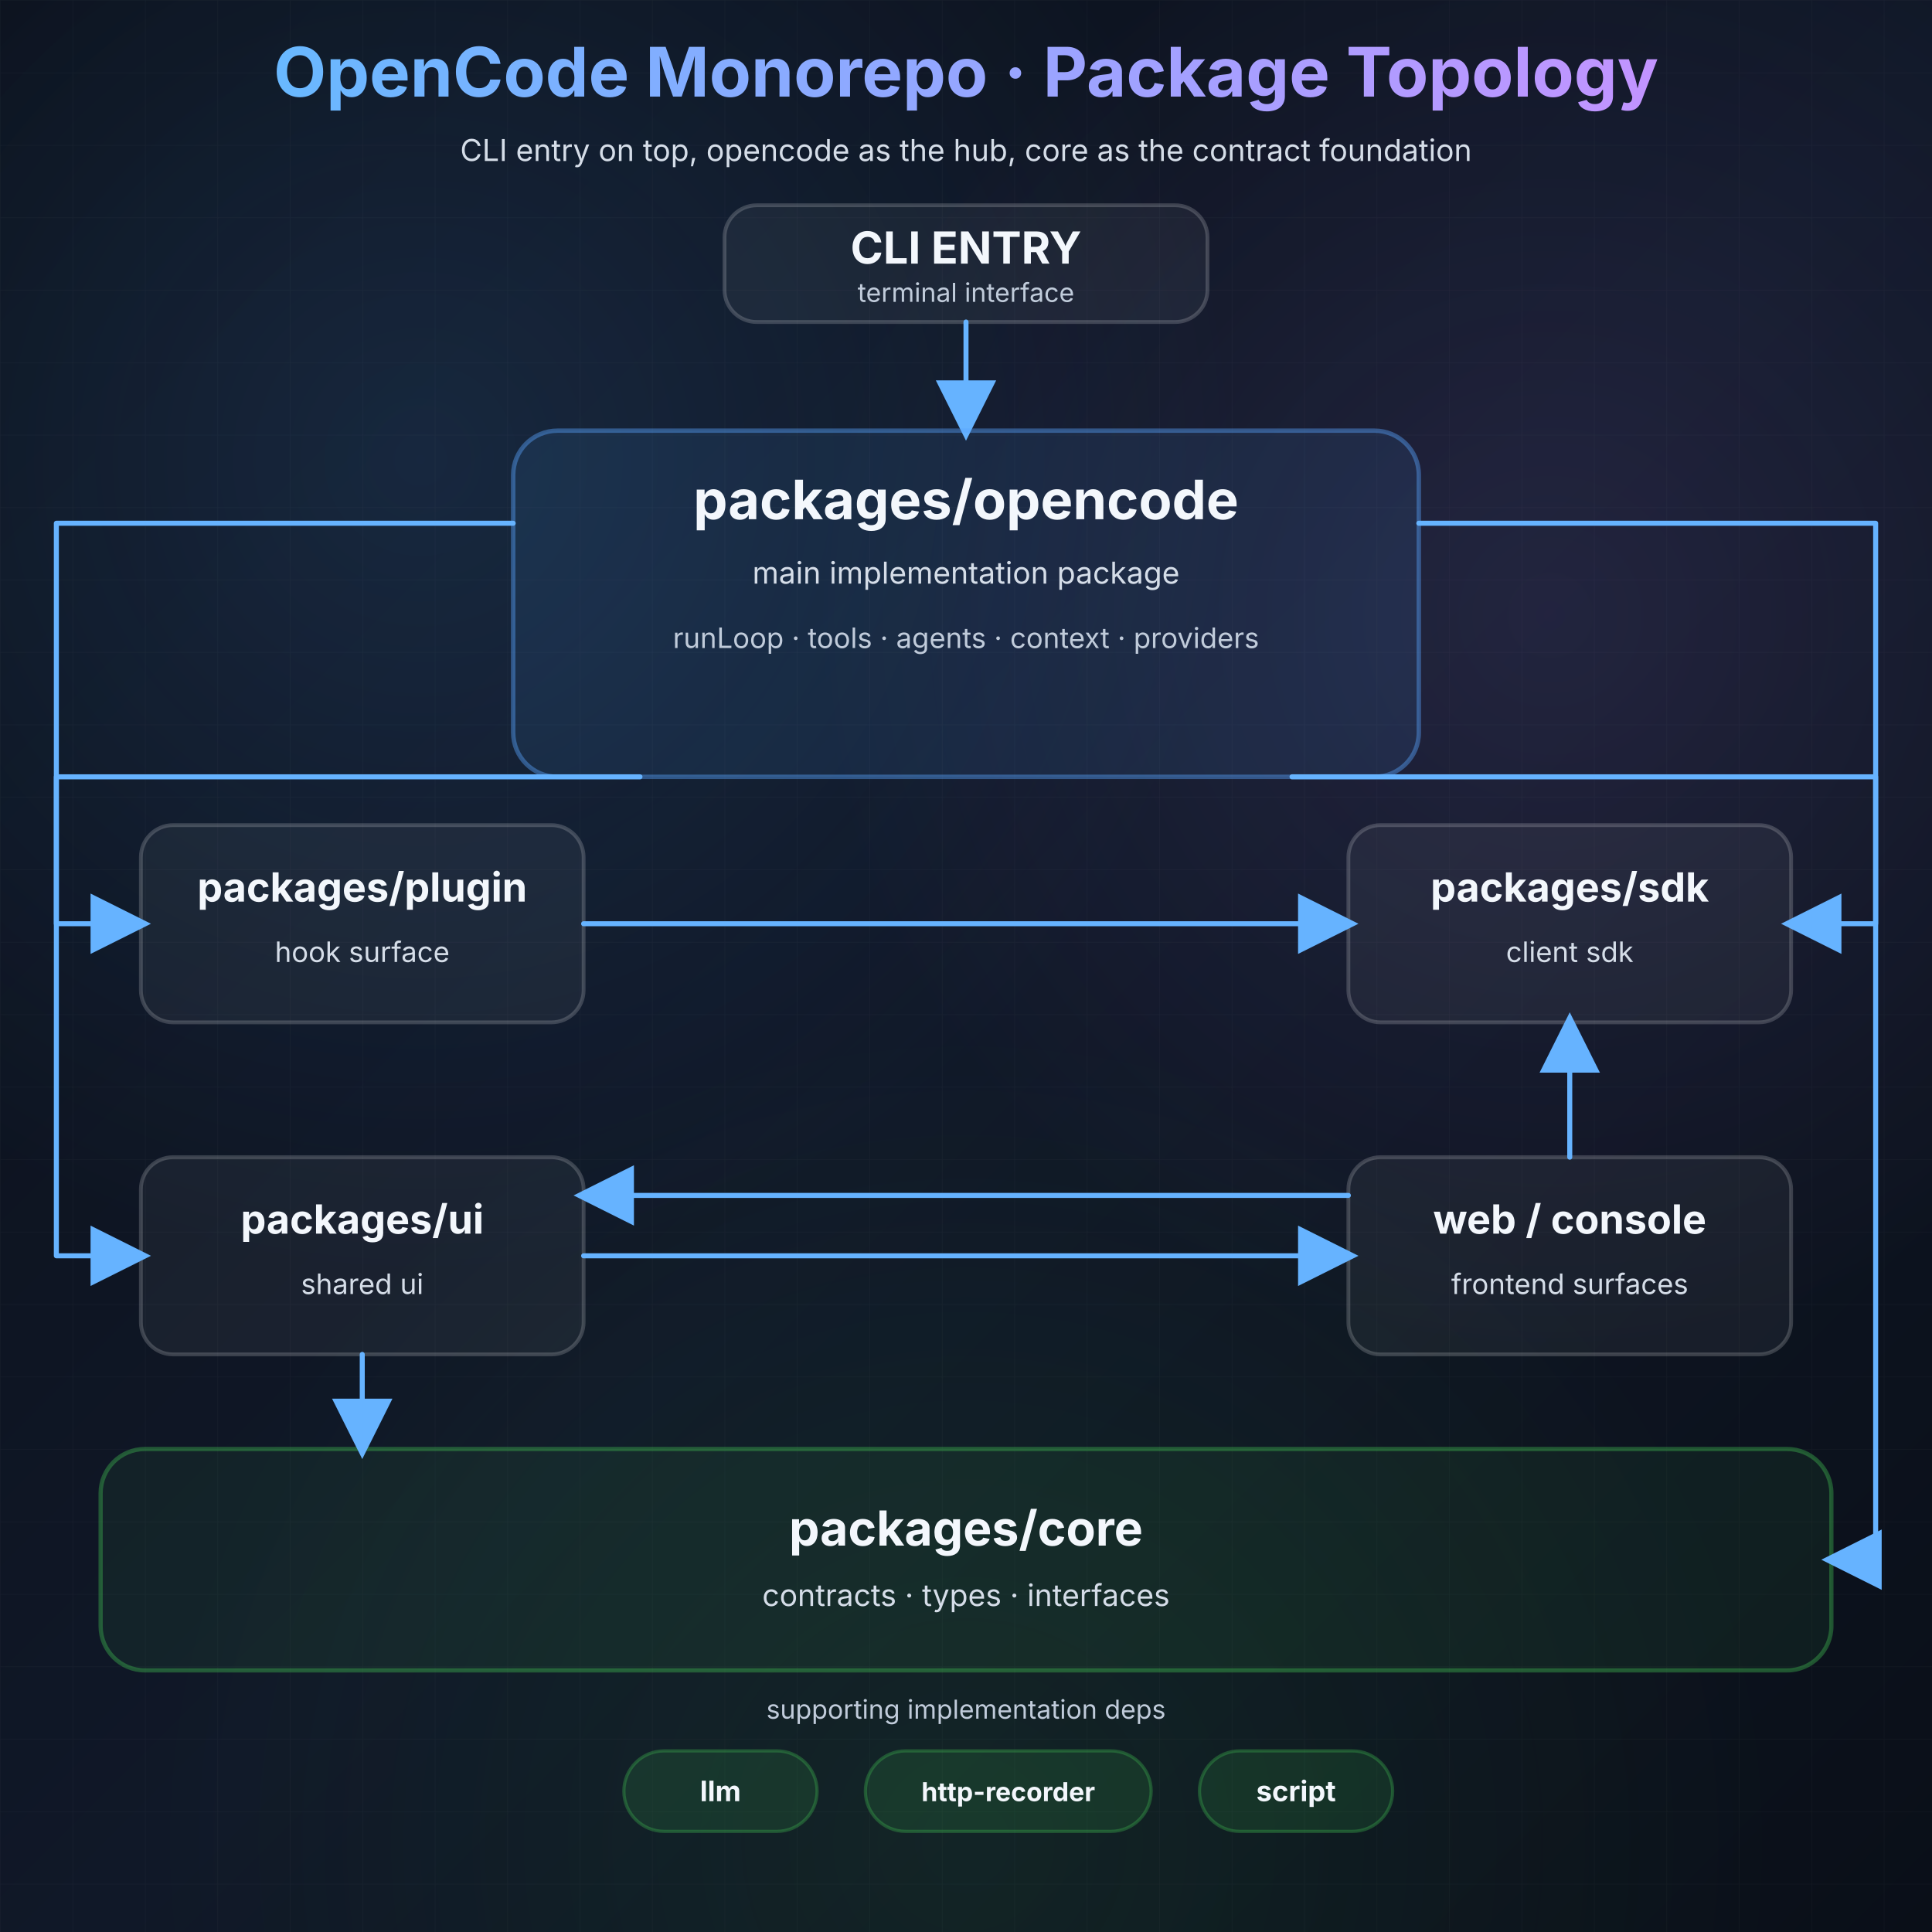
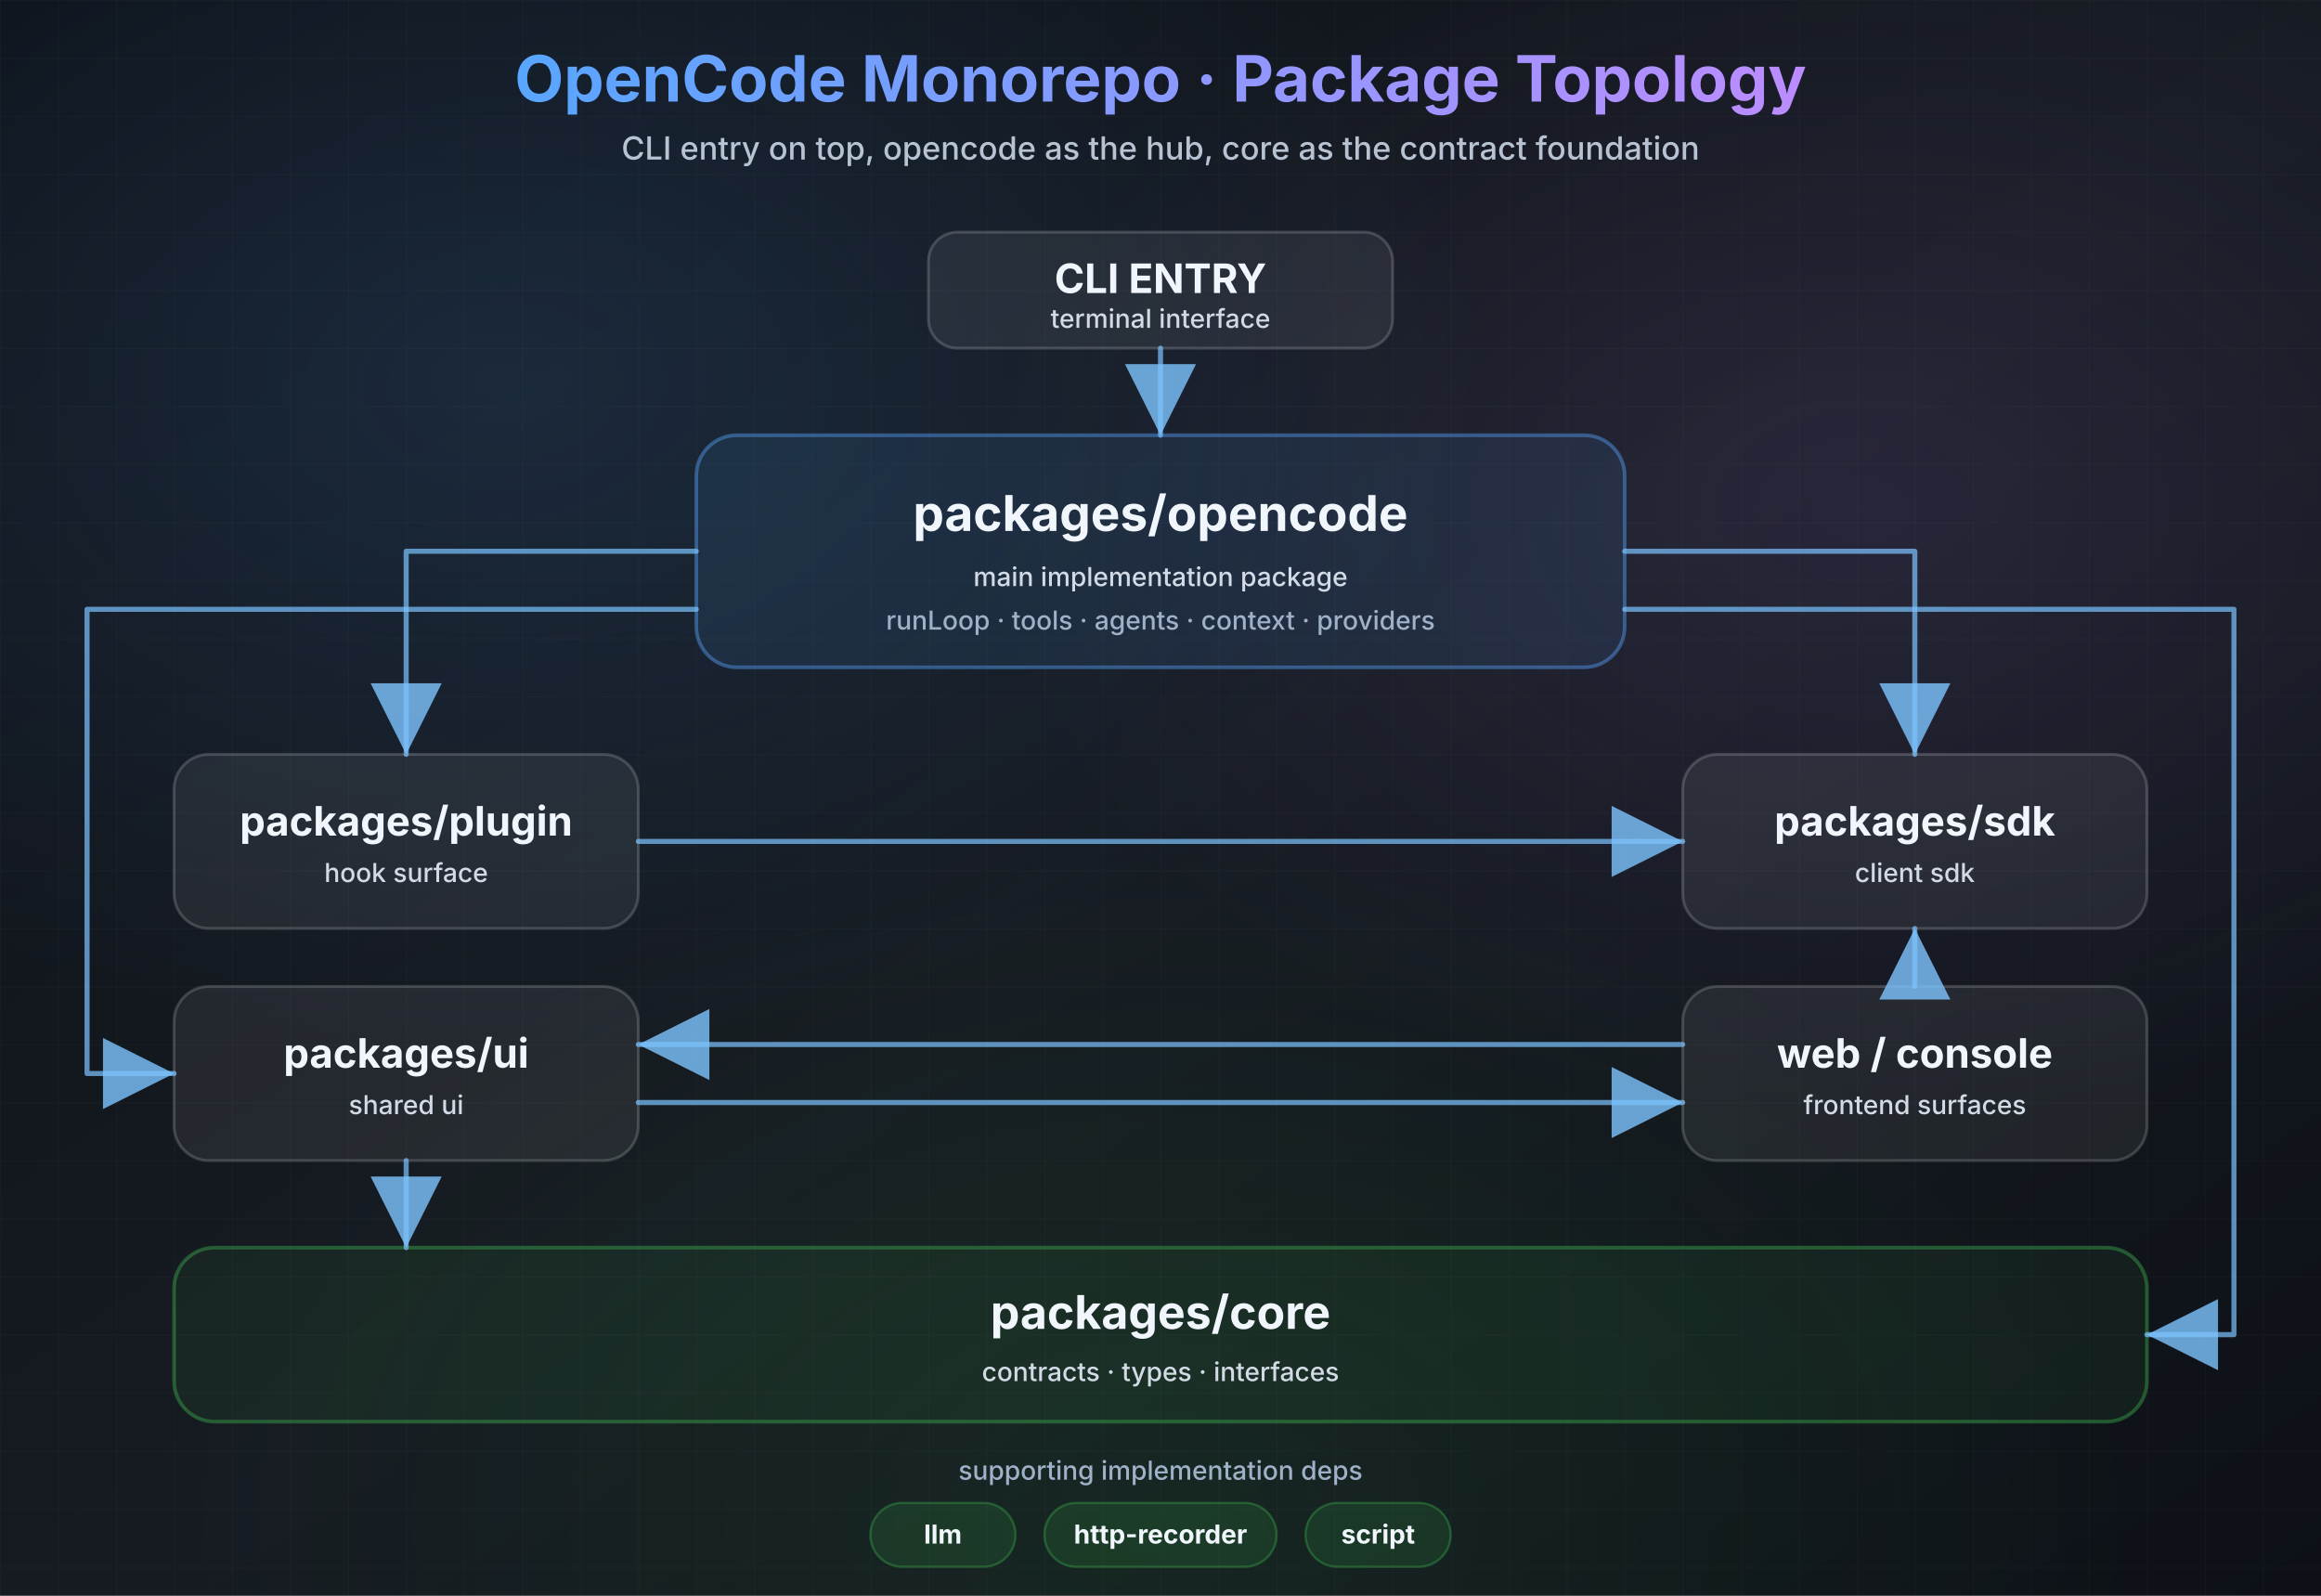
- <svg xmlns="http://www.w3.org/2000/svg" viewBox="0 0 960 960" width="960" height="960" role="img" aria-label="OpenCode Monorepo Package Topology">
+ <svg xmlns="http://www.w3.org/2000/svg" viewBox="0 0 1600 1100" width="1600" height="1100" role="img" aria-label="OpenCode Monorepo Package Topology">
  <style>
-     text { font-family: "Inter", "SF Pro Display", -apple-system, "Segoe UI", Arial, sans-serif; }
-     .title { fill: url(#titleGrad); }
-     .text-1 { fill: #f3f7fc; }
-     .text-2 { fill: #d5dde8; }
-     .text-3 { fill: #c0cbda; }
-     .card { fill: rgba(255,255,255,0.05); stroke: rgba(255,255,255,0.18); stroke-width: 1.9; }
-     .hub { fill: rgba(88,166,255,0.09); stroke: rgba(88,166,255,0.42); stroke-width: 2.2; }
-     .core { fill: rgba(63,185,80,0.08); stroke: rgba(63,185,80,0.40); stroke-width: 2.1; }
+     text { font-family: "Inter", "SF Pro Display", -apple-system, BlinkMacSystemFont, "Segoe UI", sans-serif; }
+     .title { font-size: 44px; font-weight: 700; fill: url(#titleGrad); }
+     .subtitle { font-size: 22px; font-weight: 500; fill: #b7c3d2; }
+     .card-title { font-size: 28px; font-weight: 700; fill: #f0f6fc; }
+     .card-meta { font-size: 18px; font-weight: 500; fill: #d2dbe5; }
+     .card { fill: rgba(255,255,255,0.07); stroke: rgba(255,255,255,0.17); stroke-width: 2; }
+     .card-hub { fill: rgba(88,166,255,0.09); stroke: rgba(88,166,255,0.42); stroke-width: 2.5; }
+     .card-core { fill: rgba(63,185,80,0.08); stroke: rgba(63,185,80,0.40); stroke-width: 2.5; }
    .capsule { fill: rgba(63,185,80,0.14); stroke: rgba(63,185,80,0.34); stroke-width: 1.6; }
-     .arrow { fill: none; stroke: #66b3ff; stroke-width: 2.5; stroke-linecap: round; stroke-linejoin: round; }
+     .arrow { fill: none; stroke: rgba(125,196,255,0.7); stroke-width: 3.5; stroke-linecap: round; stroke-linejoin: round; }
  </style>
  <defs>
    <linearGradient id="bg" x1="0%" y1="0%" x2="100%" y2="100%">
-       <stop offset="0%" stop-color="#0a0f18" />
-       <stop offset="52%" stop-color="#101828" />
-       <stop offset="100%" stop-color="#0a0f18" />
+       <stop offset="0%" stop-color="#0d1117" />
+       <stop offset="52%" stop-color="#161b22" />
+       <stop offset="100%" stop-color="#0d1117" />
    </linearGradient>
    <linearGradient id="titleGrad" x1="0%" y1="0%" x2="100%" y2="0%">
-       <stop offset="0%" stop-color="#69b8ff" />
-       <stop offset="100%" stop-color="#c294ff" />
+       <stop offset="0%" stop-color="#58a6ff" />
+       <stop offset="100%" stop-color="#bc8cff" />
    </linearGradient>
    <radialGradient id="glowBlue" cx="22%" cy="24%" r="42%">
      <stop offset="0%" stop-color="rgba(88,166,255,0.14)" />
      <stop offset="100%" stop-color="rgba(88,166,255,0)" />
    </radialGradient>
    <radialGradient id="glowPurple" cx="80%" cy="32%" r="38%">
      <stop offset="0%" stop-color="rgba(188,140,255,0.11)" />
      <stop offset="100%" stop-color="rgba(188,140,255,0)" />
    </radialGradient>
    <radialGradient id="glowGreen" cx="50%" cy="95%" r="42%">
      <stop offset="0%" stop-color="rgba(63,185,80,0.10)" />
      <stop offset="100%" stop-color="rgba(63,185,80,0)" />
    </radialGradient>
-     <pattern id="grid" width="36" height="36" patternUnits="userSpaceOnUse">
-       <path d="M36 0 L0 0 0 36" fill="none" stroke="rgba(255,255,255,0.03)" stroke-width="0.7" />
+     <pattern id="grid" width="40" height="40" patternUnits="userSpaceOnUse">
+       <path d="M40 0 L0 0 0 40" fill="none" stroke="rgba(255,255,255,0.03)" stroke-width="1" />
    </pattern>
-     <marker id="arrowHead" markerWidth="12" markerHeight="12" refX="10" refY="6" orient="auto">
-       <path d="M0 0 L12 6 L0 12 Z" fill="#66b3ff" />
+     <marker id="arrowHead" markerWidth="14" markerHeight="14" refX="14" refY="7" orient="auto">
+       <path d="M0 0 L14 7 L0 14 Z" fill="rgba(125,196,255,0.8)" />
    </marker>
  </defs>
-   <rect width="960" height="960" fill="url(#bg)" />
-   <rect width="960" height="960" fill="url(#grid)" />
-   <rect width="960" height="960" fill="url(#glowBlue)" />
-   <rect width="960" height="960" fill="url(#glowPurple)" />
-   <rect width="960" height="960" fill="url(#glowGreen)" />
-   <text x="480" y="48" text-anchor="middle" font-size="34" font-weight="700" class="title">OpenCode Monorepo · Package Topology</text>
-   <text x="480" y="80" text-anchor="middle" font-size="15" class="text-2">CLI entry on top, opencode as the hub, core as the contract foundation</text>
-   <rect x="360" y="102" width="240" height="58" rx="16" class="card" />
-   <text x="480" y="131" text-anchor="middle" font-size="22" font-weight="700" class="text-1">CLI ENTRY</text>
-   <text x="480" y="150" text-anchor="middle" font-size="13" class="text-3">terminal interface</text>
-   <line x1="480" y1="160" x2="480" y2="214" class="arrow" marker-end="url(#arrowHead)" />
-   <rect x="255" y="214" width="450" height="172" rx="22" class="hub" />
-   <text x="480" y="258" text-anchor="middle" font-size="27" font-weight="700" class="text-1">packages/opencode</text>
-   <text x="480" y="290" text-anchor="middle" font-size="15" class="text-2">main implementation package</text>
-   <text x="480" y="322" text-anchor="middle" font-size="14" class="text-3">runLoop · tools · agents · context · providers</text>
-   <rect x="70" y="410" width="220" height="98" rx="16" class="card" />
-   <text x="180" y="448" text-anchor="middle" font-size="20" font-weight="700" class="text-1">packages/plugin</text>
-   <text x="180" y="478" text-anchor="middle" font-size="14" class="text-2">hook surface</text>
-   <rect x="670" y="410" width="220" height="98" rx="16" class="card" />
-   <text x="780" y="448" text-anchor="middle" font-size="20" font-weight="700" class="text-1">packages/sdk</text>
-   <text x="780" y="478" text-anchor="middle" font-size="14" class="text-2">client sdk</text>
-   <rect x="70" y="575" width="220" height="98" rx="16" class="card" />
-   <text x="180" y="613" text-anchor="middle" font-size="20" font-weight="700" class="text-1">packages/ui</text>
-   <text x="180" y="643" text-anchor="middle" font-size="14" class="text-2">shared ui</text>
-   <rect x="670" y="575" width="220" height="98" rx="16" class="card" />
-   <text x="780" y="613" text-anchor="middle" font-size="20" font-weight="700" class="text-1">web / console</text>
-   <text x="780" y="643" text-anchor="middle" font-size="14" class="text-2">frontend surfaces</text>
-   <rect x="50" y="720" width="860" height="110" rx="22" class="core" />
-   <text x="480" y="768" text-anchor="middle" font-size="24" font-weight="700" class="text-1">packages/core</text>
-   <text x="480" y="798" text-anchor="middle" font-size="15" class="text-2">contracts · types · interfaces</text>
-   <text x="480" y="854" text-anchor="middle" font-size="13" class="text-3">supporting implementation deps</text>
-   <rect x="310" y="870" width="96" height="40" rx="20" class="capsule" />
-   <text x="358" y="895" text-anchor="middle" font-size="14" font-weight="700" class="text-1">llm</text>
-   <rect x="430" y="870" width="142" height="40" rx="20" class="capsule" />
-   <text x="501" y="895" text-anchor="middle" font-size="13" font-weight="700" class="text-1">http-recorder</text>
-   <rect x="596" y="870" width="96" height="40" rx="20" class="capsule" />
-   <text x="644" y="895" text-anchor="middle" font-size="14" font-weight="700" class="text-1">script</text>
-   <path d="M255 260 H28 V459 H70" class="arrow" marker-end="url(#arrowHead)" />
-   <path d="M318 386 H28 V624 H70" class="arrow" marker-end="url(#arrowHead)" />
-   <path d="M705 260 H932 V459 H890" class="arrow" marker-end="url(#arrowHead)" />
-   <path d="M642 386 H932 V775 H910" class="arrow" marker-end="url(#arrowHead)" />
-   <line x1="290" y1="459" x2="670" y2="459" class="arrow" marker-end="url(#arrowHead)" />
-   <line x1="290" y1="624" x2="670" y2="624" class="arrow" marker-end="url(#arrowHead)" />
-   <line x1="670" y1="594" x2="290" y2="594" class="arrow" marker-end="url(#arrowHead)" />
-   <line x1="780" y1="575" x2="780" y2="508" class="arrow" marker-end="url(#arrowHead)" />
-   <line x1="180" y1="673" x2="180" y2="720" class="arrow" marker-end="url(#arrowHead)" />
+   <rect width="1600" height="1100" fill="url(#bg)" />
+   <rect width="1600" height="1100" fill="url(#grid)" />
+   <rect width="1600" height="1100" fill="url(#glowBlue)" />
+   <rect width="1600" height="1100" fill="url(#glowPurple)" />
+   <rect width="1600" height="1100" fill="url(#glowGreen)" />
+   <text x="800" y="70" text-anchor="middle" class="title">OpenCode Monorepo · Package Topology</text>
+   <text x="800" y="110" text-anchor="middle" class="subtitle">CLI entry on top, opencode as the hub, core as the contract foundation</text>
+   <g>
+     <rect x="640" y="160" width="320" height="80" rx="20" class="card" />
+     <text x="800" y="202" text-anchor="middle" class="card-title">CLI ENTRY</text>
+     <text x="800" y="226" text-anchor="middle" class="card-meta">terminal interface</text>
+   </g>
+   <g>
+     <rect x="480" y="300" width="640" height="160" rx="28" class="card-hub" />
+     <text x="800" y="366" text-anchor="middle" class="card-title" style="font-size: 34px;">packages/opencode</text>
+     <text x="800" y="404" text-anchor="middle" class="card-meta">main implementation package</text>
+     <text x="800" y="434" text-anchor="middle" class="card-meta" style="fill: #9fb1c8;">runLoop · tools · agents · context · providers</text>
+   </g>
+   <g>
+     <rect x="120" y="520" width="320" height="120" rx="24" class="card" />
+     <text x="280" y="576" text-anchor="middle" class="card-title">packages/plugin</text>
+     <text x="280" y="608" text-anchor="middle" class="card-meta">hook surface</text>
+   </g>
+   <g>
+     <rect x="1160" y="520" width="320" height="120" rx="24" class="card" />
+     <text x="1320" y="576" text-anchor="middle" class="card-title">packages/sdk</text>
+     <text x="1320" y="608" text-anchor="middle" class="card-meta">client sdk</text>
+   </g>
+   <g>
+     <rect x="120" y="680" width="320" height="120" rx="24" class="card" />
+     <text x="280" y="736" text-anchor="middle" class="card-title">packages/ui</text>
+     <text x="280" y="768" text-anchor="middle" class="card-meta">shared ui</text>
+   </g>
+   <g>
+     <rect x="1160" y="680" width="320" height="120" rx="24" class="card" />
+     <text x="1320" y="736" text-anchor="middle" class="card-title">web / console</text>
+     <text x="1320" y="768" text-anchor="middle" class="card-meta">frontend surfaces</text>
+   </g>
+   <g>
+     <rect x="120" y="860" width="1360" height="120" rx="28" class="card-core" />
+     <text x="800" y="916" text-anchor="middle" class="card-title" style="font-size: 32px;">packages/core</text>
+     <text x="800" y="952" text-anchor="middle" class="card-meta">contracts · types · interfaces</text>
+   </g>
+   <text x="800" y="1020" text-anchor="middle" class="card-meta" style="fill: #9fb1c8;">supporting implementation deps</text>
+   <g>
+     <rect x="600" y="1036" width="100" height="44" rx="22" class="capsule" />
+     <text x="650" y="1064" text-anchor="middle" class="card-meta" style="font-weight: 700; fill: #f0f6fc;">llm</text>
+   </g>
+   <g>
+     <rect x="720" y="1036" width="160" height="44" rx="22" class="capsule" />
+     <text x="800" y="1064" text-anchor="middle" class="card-meta" style="font-weight: 700; fill: #f0f6fc;">http-recorder</text>
+   </g>
+   <g>
+     <rect x="900" y="1036" width="100" height="44" rx="22" class="capsule" />
+     <text x="950" y="1064" text-anchor="middle" class="card-meta" style="font-weight: 700; fill: #f0f6fc;">script</text>
+   </g>
+   <line x1="800" y1="240" x2="800" y2="300" class="arrow" marker-end="url(#arrowHead)" />
+   <path d="M480 380 H280 V520" class="arrow" marker-end="url(#arrowHead)" />
+   <path d="M1120 380 H1320 V520" class="arrow" marker-end="url(#arrowHead)" />
+   <path d="M480 420 H60 V740 H120" class="arrow" marker-end="url(#arrowHead)" />
+   <path d="M1120 420 H1540 V920 H1480" class="arrow" marker-end="url(#arrowHead)" />
+   <line x1="440" y1="580" x2="1160" y2="580" class="arrow" marker-end="url(#arrowHead)" />
+   <line x1="1160" y1="720" x2="440" y2="720" class="arrow" marker-end="url(#arrowHead)" />
+   <line x1="440" y1="760" x2="1160" y2="760" class="arrow" marker-end="url(#arrowHead)" />
+   <line x1="1320" y1="680" x2="1320" y2="640" class="arrow" marker-end="url(#arrowHead)" />
+   <line x1="280" y1="800" x2="280" y2="860" class="arrow" marker-end="url(#arrowHead)" />
</svg>
